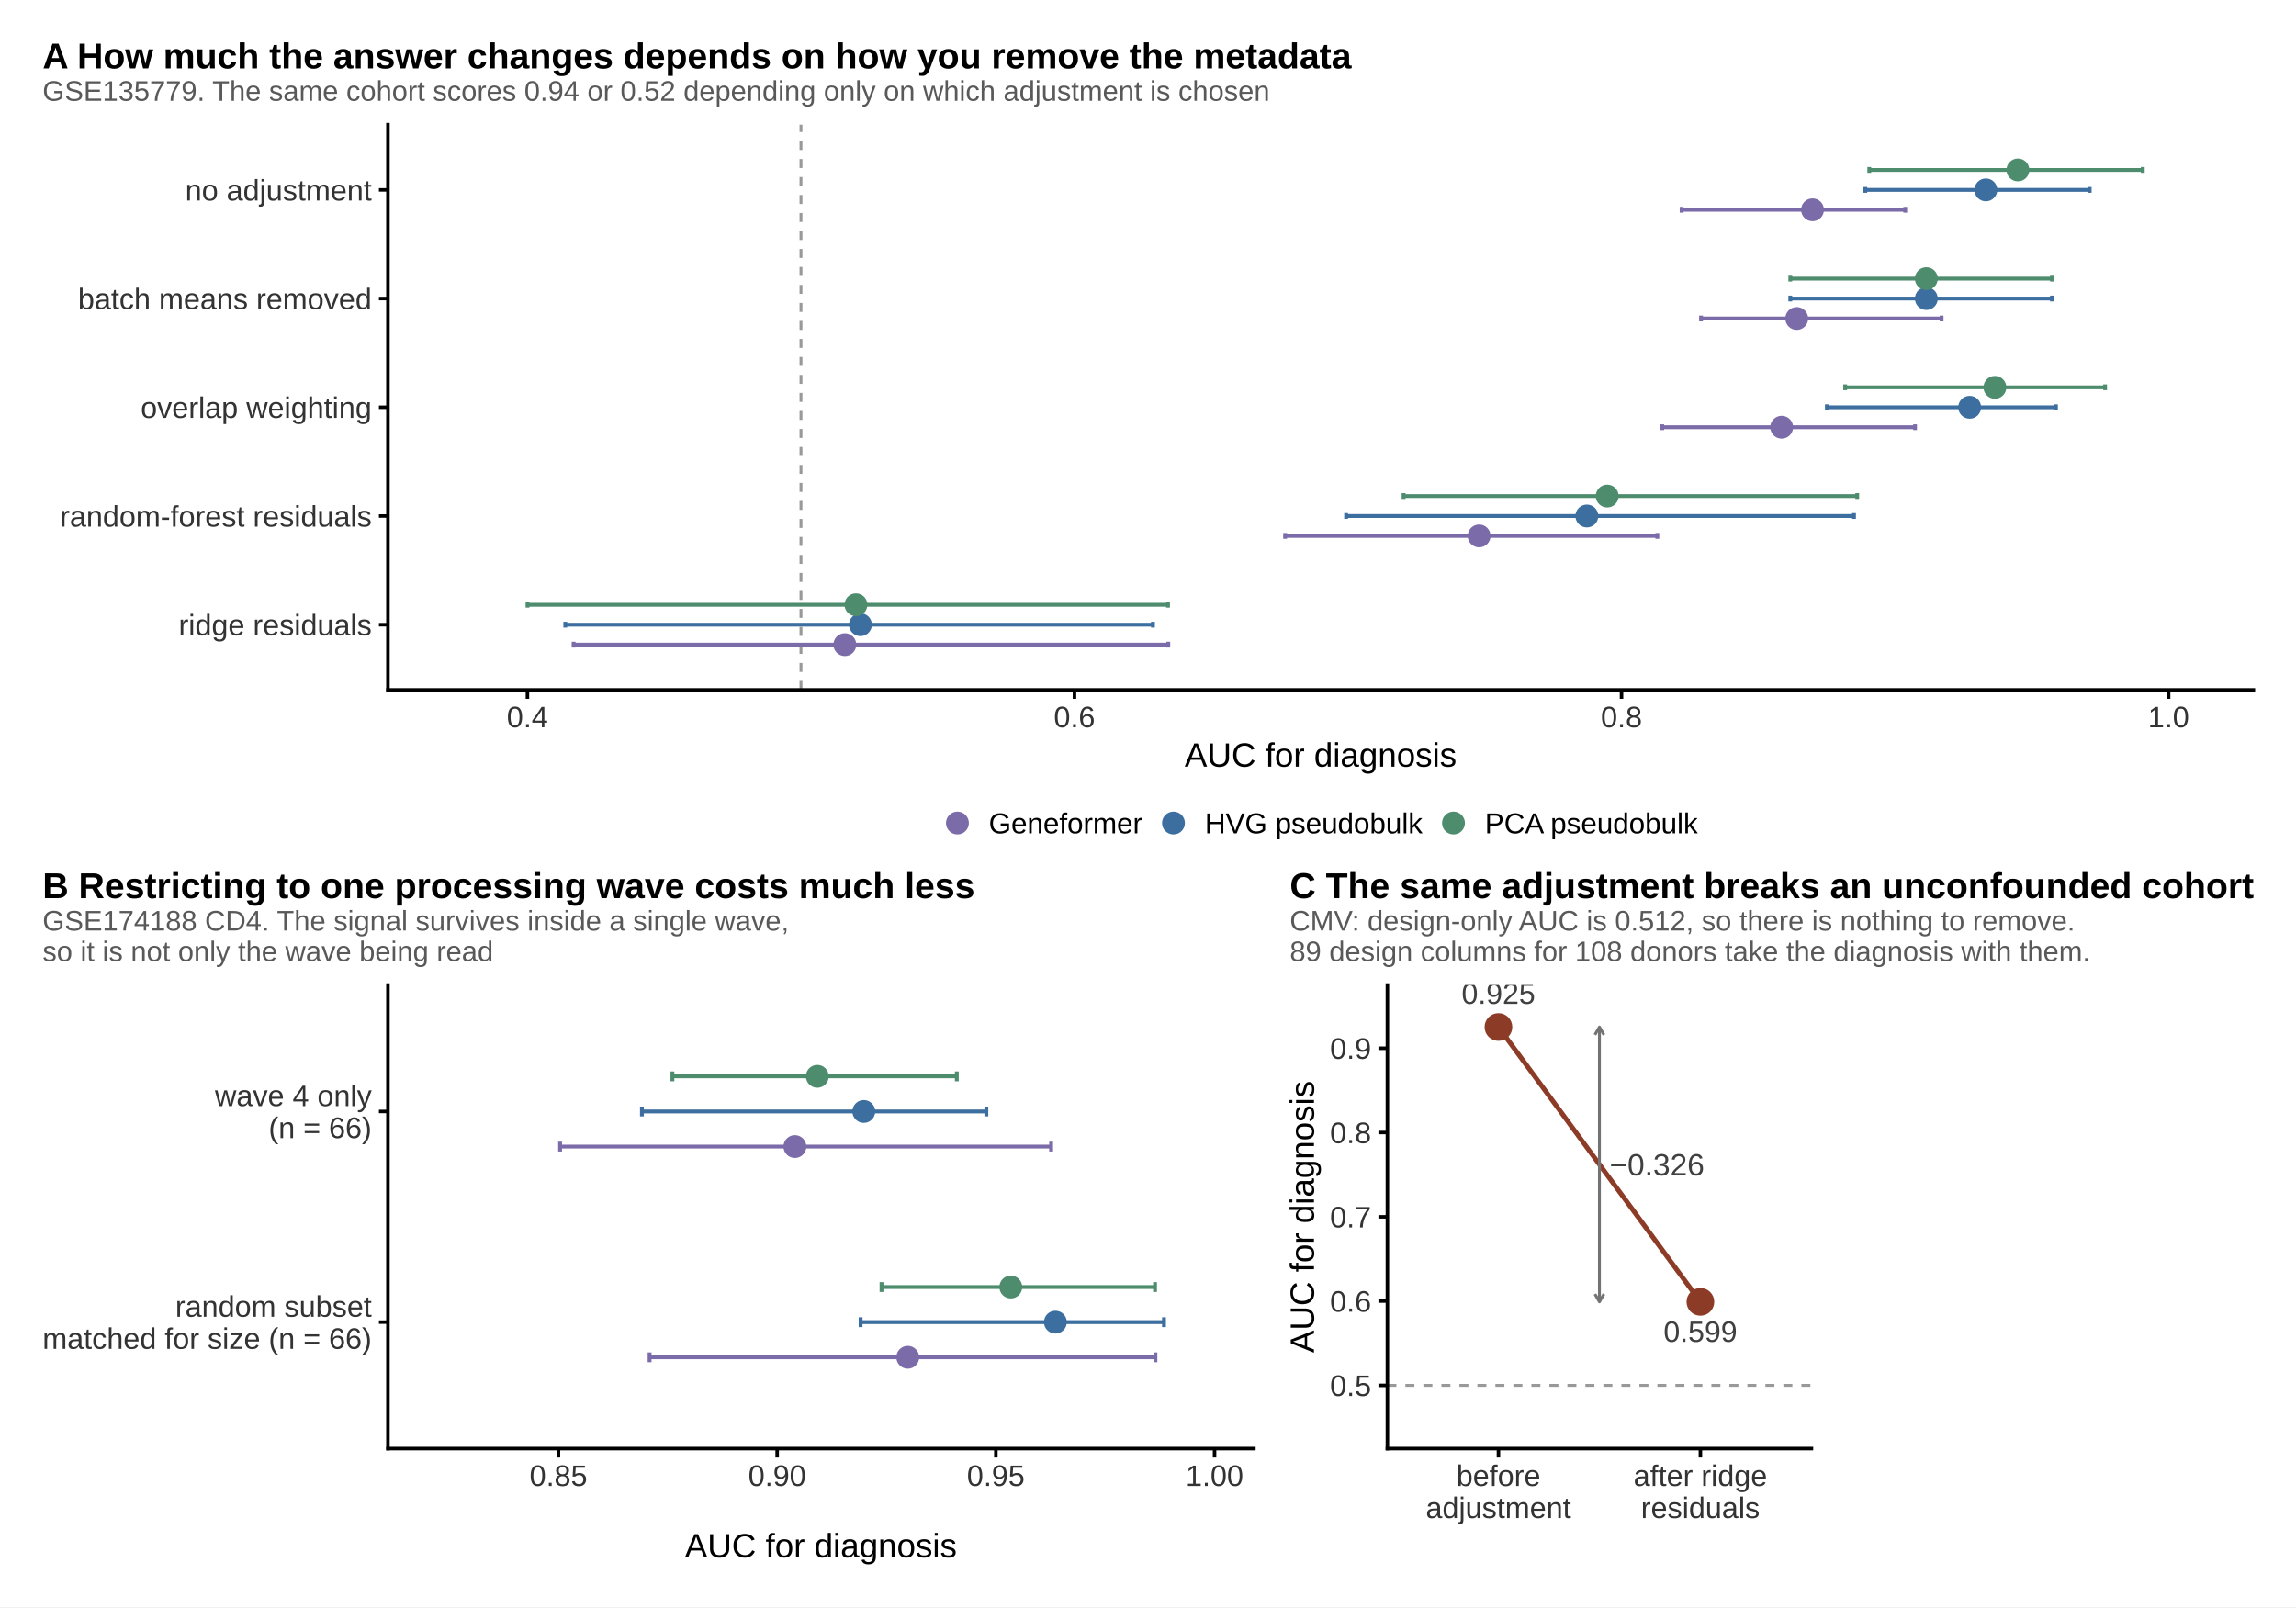
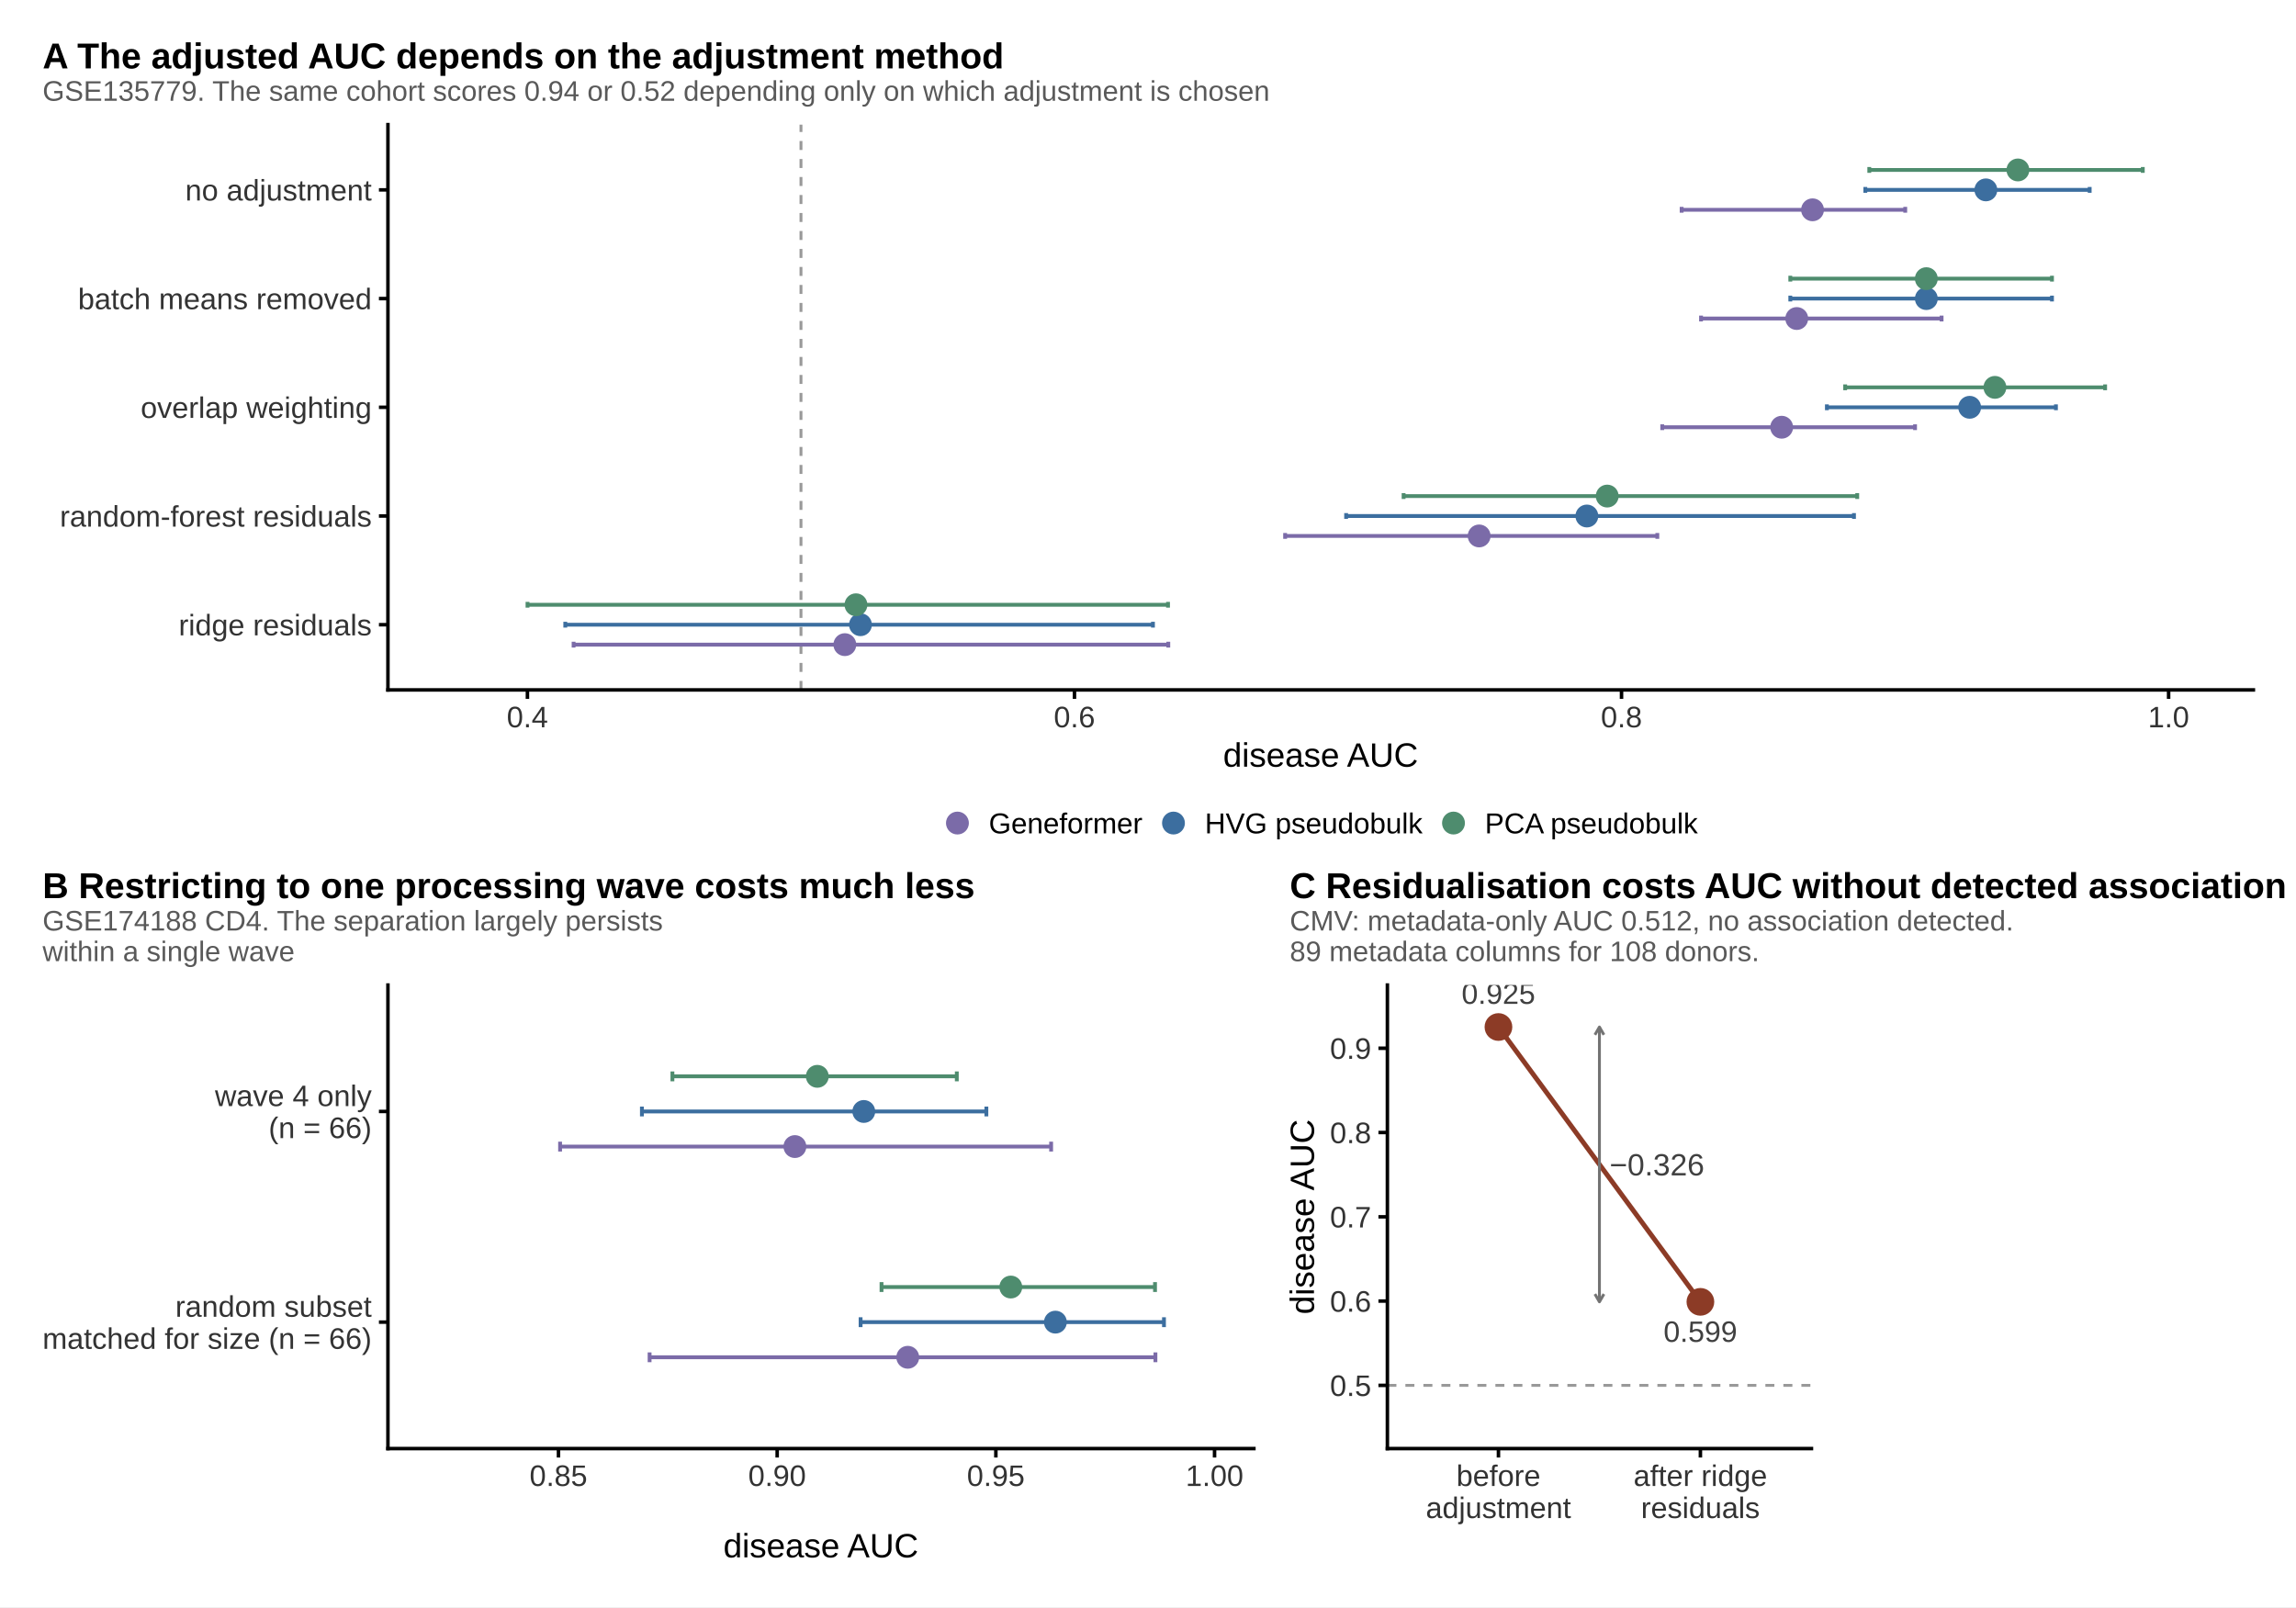
<svg xmlns="http://www.w3.org/2000/svg" width="510.24pt" height="357.17pt" viewBox="0 0 510.24 357.17">
  <g class="svglite">
    <defs>
      <style type="text/css">
    .svglite line, .svglite polyline, .svglite polygon, .svglite path, .svglite rect, .svglite circle {
      fill: none;
      stroke: #000000;
      stroke-linecap: round;
      stroke-linejoin: round;
      stroke-miterlimit: 10.00;
    }
    .svglite text {
      white-space: pre;
    }
    .svglite g.glyphgroup path {
      fill: inherit;
      stroke: none;
    }
  </style>
    </defs>
    <rect width="100%" height="100%" style="stroke: none; fill: #FFFFFF;" />
    <defs>
      <clipPath id="cpMC4wMHw1MTAuMjR8MC4wMHwzNTcuMTc=">
        <rect x="0.00" y="0.00" width="510.24" height="357.17" />
      </clipPath>
    </defs>
    <g clip-path="url(#cpMC4wMHw1MTAuMjR8MC4wMHwzNTcuMTc=)">
      <rect x="0.00" y="0.00" width="510.24" height="357.17" style="stroke-width: 1.07; stroke: #FFFFFF; fill: #FFFFFF;" />
    </g>
    <defs>
      <clipPath id="cpODYuMjF8NTAwLjc3fDI3LjcwfDMyMS45NA==">
        <rect x="86.21" y="27.70" width="414.56" height="294.24" />
      </clipPath>
    </defs>
    <g clip-path="url(#cpODYuMjF8NTAwLjc3fDI3LjcwfDMyMS45NA==)">
</g>
    <g clip-path="url(#cpMC4wMHw1MTAuMjR8MC4wMHwzNTcuMTc=)">
</g>
    <defs>
      <clipPath id="cpNS40OHw1MDQuNzZ8NS40OHwxODkuOTA=">
        <rect x="5.48" y="5.48" width="499.28" height="184.42" />
      </clipPath>
    </defs>
    <g clip-path="url(#cpNS40OHw1MDQuNzZ8NS40OHwxODkuOTA=)">
      <rect x="5.48" y="5.48" width="499.28" height="184.42" style="stroke-width: 0.78; stroke: #FFFFFF; fill: #FFFFFF;" />
    </g>
    <g clip-path="url(#cpMC4wMHw1MTAuMjR8MC4wMHwzNTcuMTc=)">
</g>
    <defs>
      <clipPath id="cpODYuMjF8NTAwLjc3fDI3LjcwfDE1My4zMw==">
        <rect x="86.21" y="27.70" width="414.56" height="125.63" />
      </clipPath>
    </defs>
    <g clip-path="url(#cpODYuMjF8NTAwLjc3fDI3LjcwfDE1My4zMw==)">
      <rect x="86.21" y="27.70" width="414.56" height="125.63" style="stroke-width: 0.78; stroke: none; fill: #FFFFFF;" />
      <line x1="178.00" y1="153.33" x2="178.00" y2="27.70" style="stroke-width: 0.64; stroke: #999999; stroke-dasharray: 2.00,2.00; stroke-linecap: butt;" />
      <polyline points="431.48,71.43 431.48,70.14 " style="stroke-width: 0.85; stroke: #7B6BA8; stroke-linecap: butt;" />
      <polyline points="431.48,70.79 378.02,70.79 " style="stroke-width: 0.85; stroke: #7B6BA8; stroke-linecap: butt;" />
      <polyline points="378.02,71.43 378.02,70.14 " style="stroke-width: 0.85; stroke: #7B6BA8; stroke-linecap: butt;" />
      <polyline points="425.58,95.59 425.58,94.30 " style="stroke-width: 0.85; stroke: #7B6BA8; stroke-linecap: butt;" />
      <polyline points="425.58,94.95 369.40,94.95 " style="stroke-width: 0.85; stroke: #7B6BA8; stroke-linecap: butt;" />
      <polyline points="369.40,95.59 369.40,94.30 " style="stroke-width: 0.85; stroke: #7B6BA8; stroke-linecap: butt;" />
      <polyline points="368.31,119.75 368.31,118.46 " style="stroke-width: 0.85; stroke: #7B6BA8; stroke-linecap: butt;" />
      <polyline points="368.31,119.11 285.59,119.11 " style="stroke-width: 0.85; stroke: #7B6BA8; stroke-linecap: butt;" />
      <polyline points="285.59,119.75 285.59,118.46 " style="stroke-width: 0.85; stroke: #7B6BA8; stroke-linecap: butt;" />
      <polyline points="259.63,143.91 259.63,142.62 " style="stroke-width: 0.85; stroke: #7B6BA8; stroke-linecap: butt;" />
      <polyline points="259.63,143.27 127.47,143.27 " style="stroke-width: 0.85; stroke: #7B6BA8; stroke-linecap: butt;" />
      <polyline points="127.47,143.91 127.47,142.62 " style="stroke-width: 0.85; stroke: #7B6BA8; stroke-linecap: butt;" />
      <polyline points="423.40,47.27 423.40,45.98 " style="stroke-width: 0.85; stroke: #7B6BA8; stroke-linecap: butt;" />
      <polyline points="423.40,46.63 373.71,46.63 " style="stroke-width: 0.85; stroke: #7B6BA8; stroke-linecap: butt;" />
      <polyline points="373.71,47.27 373.71,45.98 " style="stroke-width: 0.85; stroke: #7B6BA8; stroke-linecap: butt;" />
      <polyline points="456.01,67.00 456.01,65.71 " style="stroke-width: 0.85; stroke: #3C6E9F; stroke-linecap: butt;" />
      <polyline points="456.01,66.36 397.86,66.36 " style="stroke-width: 0.85; stroke: #3C6E9F; stroke-linecap: butt;" />
      <polyline points="397.86,67.00 397.86,65.71 " style="stroke-width: 0.85; stroke: #3C6E9F; stroke-linecap: butt;" />
      <polyline points="456.89,91.16 456.89,89.87 " style="stroke-width: 0.85; stroke: #3C6E9F; stroke-linecap: butt;" />
      <polyline points="456.89,90.52 405.99,90.52 " style="stroke-width: 0.85; stroke: #3C6E9F; stroke-linecap: butt;" />
      <polyline points="405.99,91.16 405.99,89.87 " style="stroke-width: 0.85; stroke: #3C6E9F; stroke-linecap: butt;" />
      <polyline points="412.01,115.32 412.01,114.03 " style="stroke-width: 0.85; stroke: #3C6E9F; stroke-linecap: butt;" />
      <polyline points="412.01,114.68 299.15,114.68 " style="stroke-width: 0.85; stroke: #3C6E9F; stroke-linecap: butt;" />
      <polyline points="299.15,115.32 299.15,114.03 " style="stroke-width: 0.85; stroke: #3C6E9F; stroke-linecap: butt;" />
      <polyline points="256.22,139.48 256.22,138.19 " style="stroke-width: 0.85; stroke: #3C6E9F; stroke-linecap: butt;" />
      <polyline points="256.22,138.84 125.62,138.84 " style="stroke-width: 0.85; stroke: #3C6E9F; stroke-linecap: butt;" />
      <polyline points="125.62,139.48 125.62,138.19 " style="stroke-width: 0.85; stroke: #3C6E9F; stroke-linecap: butt;" />
      <polyline points="464.39,42.84 464.39,41.55 " style="stroke-width: 0.85; stroke: #3C6E9F; stroke-linecap: butt;" />
      <polyline points="464.39,42.20 414.53,42.20 " style="stroke-width: 0.85; stroke: #3C6E9F; stroke-linecap: butt;" />
      <polyline points="414.53,42.84 414.53,41.55 " style="stroke-width: 0.85; stroke: #3C6E9F; stroke-linecap: butt;" />
      <polyline points="456.01,62.57 456.01,61.28 " style="stroke-width: 0.85; stroke: #4E8C6E; stroke-linecap: butt;" />
      <polyline points="456.01,61.93 397.86,61.93 " style="stroke-width: 0.85; stroke: #4E8C6E; stroke-linecap: butt;" />
      <polyline points="397.86,62.57 397.86,61.28 " style="stroke-width: 0.85; stroke: #4E8C6E; stroke-linecap: butt;" />
      <polyline points="467.82,86.73 467.82,85.44 " style="stroke-width: 0.85; stroke: #4E8C6E; stroke-linecap: butt;" />
      <polyline points="467.82,86.09 410.05,86.09 " style="stroke-width: 0.85; stroke: #4E8C6E; stroke-linecap: butt;" />
      <polyline points="410.05,86.73 410.05,85.44 " style="stroke-width: 0.85; stroke: #4E8C6E; stroke-linecap: butt;" />
      <polyline points="412.73,110.89 412.73,109.60 " style="stroke-width: 0.85; stroke: #4E8C6E; stroke-linecap: butt;" />
      <polyline points="412.73,110.25 311.92,110.25 " style="stroke-width: 0.85; stroke: #4E8C6E; stroke-linecap: butt;" />
      <polyline points="311.92,110.89 311.92,109.60 " style="stroke-width: 0.85; stroke: #4E8C6E; stroke-linecap: butt;" />
      <polyline points="259.57,135.05 259.57,133.76 " style="stroke-width: 0.85; stroke: #4E8C6E; stroke-linecap: butt;" />
      <polyline points="259.57,134.41 117.23,134.41 " style="stroke-width: 0.85; stroke: #4E8C6E; stroke-linecap: butt;" />
      <polyline points="117.23,135.05 117.23,133.76 " style="stroke-width: 0.85; stroke: #4E8C6E; stroke-linecap: butt;" />
      <polyline points="476.19,38.41 476.19,37.12 " style="stroke-width: 0.85; stroke: #4E8C6E; stroke-linecap: butt;" />
      <polyline points="476.19,37.77 415.41,37.77 " style="stroke-width: 0.85; stroke: #4E8C6E; stroke-linecap: butt;" />
      <polyline points="415.41,38.41 415.41,37.12 " style="stroke-width: 0.85; stroke: #4E8C6E; stroke-linecap: butt;" />
      <circle cx="399.29" cy="70.79" r="2.28" style="stroke-width: 0.52; stroke: #7B6BA8; fill: #7B6BA8;" />
      <circle cx="395.94" cy="94.95" r="2.28" style="stroke-width: 0.52; stroke: #7B6BA8; fill: #7B6BA8;" />
      <circle cx="328.71" cy="119.11" r="2.28" style="stroke-width: 0.52; stroke: #7B6BA8; fill: #7B6BA8;" />
      <circle cx="187.75" cy="143.27" r="2.28" style="stroke-width: 0.52; stroke: #7B6BA8; fill: #7B6BA8;" />
      <circle cx="402.80" cy="46.63" r="2.28" style="stroke-width: 0.52; stroke: #7B6BA8; fill: #7B6BA8;" />
      <circle cx="428.09" cy="66.36" r="2.28" style="stroke-width: 0.52; stroke: #3C6E9F; fill: #3C6E9F;" />
      <circle cx="437.72" cy="90.52" r="2.28" style="stroke-width: 0.52; stroke: #3C6E9F; fill: #3C6E9F;" />
      <circle cx="352.65" cy="114.68" r="2.28" style="stroke-width: 0.52; stroke: #3C6E9F; fill: #3C6E9F;" />
      <circle cx="191.22" cy="138.84" r="2.28" style="stroke-width: 0.52; stroke: #3C6E9F; fill: #3C6E9F;" />
      <circle cx="441.32" cy="42.20" r="2.28" style="stroke-width: 0.52; stroke: #3C6E9F; fill: #3C6E9F;" />
      <circle cx="428.09" cy="61.93" r="2.28" style="stroke-width: 0.52; stroke: #4E8C6E; fill: #4E8C6E;" />
      <circle cx="443.33" cy="86.09" r="2.28" style="stroke-width: 0.52; stroke: #4E8C6E; fill: #4E8C6E;" />
      <circle cx="357.17" cy="110.25" r="2.28" style="stroke-width: 0.52; stroke: #4E8C6E; fill: #4E8C6E;" />
      <circle cx="190.22" cy="134.41" r="2.28" style="stroke-width: 0.52; stroke: #4E8C6E; fill: #4E8C6E;" />
      <circle cx="448.44" cy="37.77" r="2.28" style="stroke-width: 0.52; stroke: #4E8C6E; fill: #4E8C6E;" />
    </g>
    <g clip-path="url(#cpMC4wMHw1MTAuMjR8MC4wMHwzNTcuMTc=)">
      <polyline points="86.21,153.33 86.21,27.70 " style="stroke-width: 0.78; stroke-linecap: square;" />
      <text x="82.62" y="141.20" text-anchor="end" style="font-size: 6.60px;fill: #333333; font-family: &quot;Arial&quot;;" textLength="42.94px" lengthAdjust="spacingAndGlyphs">ridge residuals</text>
      <text x="82.62" y="117.04" text-anchor="end" style="font-size: 6.60px;fill: #333333; font-family: &quot;Arial&quot;;" textLength="69.34px" lengthAdjust="spacingAndGlyphs">random-forest residuals</text>
      <text x="82.62" y="92.88" text-anchor="end" style="font-size: 6.60px;fill: #333333; font-family: &quot;Arial&quot;;" textLength="51.38px" lengthAdjust="spacingAndGlyphs">overlap weighting</text>
      <text x="82.62" y="68.72" text-anchor="end" style="font-size: 6.60px;fill: #333333; font-family: &quot;Arial&quot;;" textLength="65.30px" lengthAdjust="spacingAndGlyphs">batch means removed</text>
      <text x="82.62" y="44.56" text-anchor="end" style="font-size: 6.60px;fill: #333333; font-family: &quot;Arial&quot;;" textLength="41.45px" lengthAdjust="spacingAndGlyphs">no adjustment</text>
      <polyline points="84.21,138.84 86.21,138.84 " style="stroke-width: 0.78; stroke-linecap: butt;" />
      <polyline points="84.21,114.68 86.21,114.68 " style="stroke-width: 0.78; stroke-linecap: butt;" />
      <polyline points="84.21,90.52 86.21,90.52 " style="stroke-width: 0.78; stroke-linecap: butt;" />
      <polyline points="84.21,66.36 86.21,66.36 " style="stroke-width: 0.78; stroke-linecap: butt;" />
      <polyline points="84.21,42.20 86.21,42.20 " style="stroke-width: 0.78; stroke-linecap: butt;" />
      <polyline points="86.21,153.33 500.77,153.33 " style="stroke-width: 0.78; stroke-linecap: square;" />
      <polyline points="117.21,155.32 117.21,153.33 " style="stroke-width: 0.78; stroke-linecap: butt;" />
      <polyline points="238.78,155.32 238.78,153.33 " style="stroke-width: 0.78; stroke-linecap: butt;" />
      <polyline points="360.35,155.32 360.35,153.33 " style="stroke-width: 0.78; stroke-linecap: butt;" />
      <polyline points="481.93,155.32 481.93,153.33 " style="stroke-width: 0.78; stroke-linecap: butt;" />
      <text x="117.21" y="161.64" text-anchor="middle" style="font-size: 6.60px;fill: #333333; font-family: &quot;Arial&quot;;" textLength="9.17px" lengthAdjust="spacingAndGlyphs">0.4</text>
      <text x="238.78" y="161.64" text-anchor="middle" style="font-size: 6.60px;fill: #333333; font-family: &quot;Arial&quot;;" textLength="9.17px" lengthAdjust="spacingAndGlyphs">0.6</text>
      <text x="360.35" y="161.64" text-anchor="middle" style="font-size: 6.60px;fill: #333333; font-family: &quot;Arial&quot;;" textLength="9.17px" lengthAdjust="spacingAndGlyphs">0.8</text>
      <text x="481.93" y="161.64" text-anchor="middle" style="font-size: 6.60px;fill: #333333; font-family: &quot;Arial&quot;;" textLength="9.17px" lengthAdjust="spacingAndGlyphs">1.0</text>
-       <text x="293.49" y="170.39" text-anchor="middle" style="font-size: 7.50px; font-family: &quot;Arial&quot;;" textLength="60.45px" lengthAdjust="spacingAndGlyphs">AUC for diagnosis</text>
+       <text x="293.49" y="170.39" text-anchor="middle" style="font-size: 7.50px; font-family: &quot;Arial&quot;;" textLength="43.38px" lengthAdjust="spacingAndGlyphs">disease AUC</text>
      <rect x="209.78" y="179.93" width="167.42" height="5.98" style="stroke-width: 0.78; stroke: none; fill: #FFFFFF;" />
      <rect x="209.78" y="179.93" width="5.98" height="5.98" style="stroke-width: 0.78; stroke: none; fill: #FFFFFF;" />
      <line x1="210.38" y1="182.92" x2="215.16" y2="182.92" style="stroke-width: 0.85; stroke: #7B6BA8; stroke-linecap: butt;" />
      <circle cx="212.77" cy="182.92" r="2.28" style="stroke-width: 0.52; stroke: #7B6BA8; fill: #7B6BA8;" />
      <rect x="257.79" y="179.93" width="5.98" height="5.98" style="stroke-width: 0.78; stroke: none; fill: #FFFFFF;" />
      <line x1="258.39" y1="182.92" x2="263.17" y2="182.92" style="stroke-width: 0.85; stroke: #3C6E9F; stroke-linecap: butt;" />
      <circle cx="260.78" cy="182.92" r="2.28" style="stroke-width: 0.52; stroke: #3C6E9F; fill: #3C6E9F;" />
      <rect x="320.02" y="179.93" width="5.98" height="5.98" style="stroke-width: 0.78; stroke: none; fill: #FFFFFF;" />
      <line x1="320.62" y1="182.92" x2="325.40" y2="182.92" style="stroke-width: 0.85; stroke: #4E8C6E; stroke-linecap: butt;" />
      <circle cx="323.01" cy="182.92" r="2.28" style="stroke-width: 0.52; stroke: #4E8C6E; fill: #4E8C6E;" />
      <text x="219.74" y="185.21" style="font-size: 6.40px; font-family: &quot;Arial&quot;;" textLength="34.06px" lengthAdjust="spacingAndGlyphs">Geneformer</text>
      <text x="267.75" y="185.21" style="font-size: 6.40px; font-family: &quot;Arial&quot;;" textLength="48.28px" lengthAdjust="spacingAndGlyphs">HVG pseudobulk</text>
      <text x="329.98" y="185.21" style="font-size: 6.40px; font-family: &quot;Arial&quot;;" textLength="47.22px" lengthAdjust="spacingAndGlyphs">PCA pseudobulk</text>
      <text x="9.46" y="22.39" style="font-size: 6.30px;fill: #595959; font-family: &quot;Arial&quot;;" textLength="272.61px" lengthAdjust="spacingAndGlyphs">GSE135779. The same cohort scores 0.94 or 0.52 depending only on which adjustment is chosen</text>
-       <text x="9.46" y="15.20" style="font-size: 8.00px; font-weight: bold; font-family: &quot;Arial&quot;;" textLength="295.44px" lengthAdjust="spacingAndGlyphs">A   How much the answer changes depends on how you remove the metadata</text>
+       <text x="9.46" y="15.20" style="font-size: 8.00px; font-weight: bold; font-family: &quot;Arial&quot;;" textLength="218.20px" lengthAdjust="spacingAndGlyphs">A   The adjusted AUC depends on the adjustment method</text>
    </g>
    <defs>
      <clipPath id="cpODYuMjF8NTAwLjc3fDIxOC45MnwzMjEuOTQ=">
        <rect x="86.21" y="218.92" width="414.56" height="103.02" />
      </clipPath>
    </defs>
    <g clip-path="url(#cpODYuMjF8NTAwLjc3fDIxOC45MnwzMjEuOTQ=)">
</g>
    <g clip-path="url(#cpMC4wMHw1MTAuMjR8MC4wMHwzNTcuMTc=)">
</g>
    <g clip-path="url(#cpODYuMjF8NTAwLjc3fDIxOC45MnwzMjEuOTQ=)">
</g>
    <g clip-path="url(#cpMC4wMHw1MTAuMjR8MC4wMHwzNTcuMTc=)">
</g>
    <defs>
      <clipPath id="cpNS40OHwyODIuNjR8MTg5LjkwfDM1MS42OQ==">
        <rect x="5.48" y="189.90" width="277.16" height="161.79" />
      </clipPath>
    </defs>
    <g clip-path="url(#cpNS40OHwyODIuNjR8MTg5LjkwfDM1MS42OQ==)">
      <rect x="5.48" y="189.90" width="277.16" height="161.79" style="stroke-width: 0.78; stroke: #FFFFFF; fill: #FFFFFF;" />
    </g>
    <g clip-path="url(#cpMC4wMHw1MTAuMjR8MC4wMHwzNTcuMTc=)">
</g>
    <defs>
      <clipPath id="cpODYuMjF8Mjc4LjY1fDIxOC45MnwzMjEuOTQ=">
        <rect x="86.21" y="218.92" width="192.45" height="103.02" />
      </clipPath>
    </defs>
    <g clip-path="url(#cpODYuMjF8Mjc4LjY1fDIxOC45MnwzMjEuOTQ=)">
      <rect x="86.21" y="218.92" width="192.45" height="103.02" style="stroke-width: 0.78; stroke: none; fill: #FFFFFF;" />
      <polyline points="233.59,255.92 233.59,253.73 " style="stroke-width: 0.85; stroke: #7B6BA8; stroke-linecap: butt;" />
      <polyline points="233.59,254.82 124.47,254.82 " style="stroke-width: 0.85; stroke: #7B6BA8; stroke-linecap: butt;" />
      <polyline points="124.47,255.92 124.47,253.73 " style="stroke-width: 0.85; stroke: #7B6BA8; stroke-linecap: butt;" />
      <polyline points="219.20,248.11 219.20,245.93 " style="stroke-width: 0.85; stroke: #3C6E9F; stroke-linecap: butt;" />
      <polyline points="219.20,247.02 142.65,247.02 " style="stroke-width: 0.85; stroke: #3C6E9F; stroke-linecap: butt;" />
      <polyline points="142.65,248.11 142.65,245.93 " style="stroke-width: 0.85; stroke: #3C6E9F; stroke-linecap: butt;" />
      <polyline points="212.63,240.31 212.63,238.12 " style="stroke-width: 0.85; stroke: #4E8C6E; stroke-linecap: butt;" />
      <polyline points="212.63,239.21 149.43,239.21 " style="stroke-width: 0.85; stroke: #4E8C6E; stroke-linecap: butt;" />
      <polyline points="149.43,240.31 149.43,238.12 " style="stroke-width: 0.85; stroke: #4E8C6E; stroke-linecap: butt;" />
      <polyline points="256.77,302.74 256.77,300.56 " style="stroke-width: 0.85; stroke: #7B6BA8; stroke-linecap: butt;" />
      <polyline points="256.77,301.65 144.36,301.65 " style="stroke-width: 0.85; stroke: #7B6BA8; stroke-linecap: butt;" />
      <polyline points="144.36,302.74 144.36,300.56 " style="stroke-width: 0.85; stroke: #7B6BA8; stroke-linecap: butt;" />
      <polyline points="258.67,294.94 258.67,292.75 " style="stroke-width: 0.85; stroke: #3C6E9F; stroke-linecap: butt;" />
      <polyline points="258.67,293.84 191.25,293.84 " style="stroke-width: 0.85; stroke: #3C6E9F; stroke-linecap: butt;" />
      <polyline points="191.25,294.94 191.25,292.75 " style="stroke-width: 0.85; stroke: #3C6E9F; stroke-linecap: butt;" />
      <polyline points="256.68,287.13 256.68,284.95 " style="stroke-width: 0.85; stroke: #4E8C6E; stroke-linecap: butt;" />
      <polyline points="256.68,286.04 195.90,286.04 " style="stroke-width: 0.85; stroke: #4E8C6E; stroke-linecap: butt;" />
      <polyline points="195.90,287.13 195.90,284.95 " style="stroke-width: 0.85; stroke: #4E8C6E; stroke-linecap: butt;" />
      <circle cx="176.65" cy="254.82" r="2.28" style="stroke-width: 0.52; stroke: #7B6BA8; fill: #7B6BA8;" />
      <circle cx="191.96" cy="247.02" r="2.28" style="stroke-width: 0.52; stroke: #3C6E9F; fill: #3C6E9F;" />
      <circle cx="181.63" cy="239.21" r="2.28" style="stroke-width: 0.52; stroke: #4E8C6E; fill: #4E8C6E;" />
      <circle cx="201.73" cy="301.65" r="2.28" style="stroke-width: 0.52; stroke: #7B6BA8; fill: #7B6BA8;" />
      <circle cx="234.54" cy="293.84" r="2.28" style="stroke-width: 0.52; stroke: #3C6E9F; fill: #3C6E9F;" />
      <circle cx="224.63" cy="286.04" r="2.28" style="stroke-width: 0.52; stroke: #4E8C6E; fill: #4E8C6E;" />
    </g>
    <g clip-path="url(#cpMC4wMHw1MTAuMjR8MC4wMHwzNTcuMTc=)">
      <polyline points="86.21,321.94 86.21,218.92 " style="stroke-width: 0.78; stroke-linecap: square;" />
      <text x="82.62" y="292.64" text-anchor="end" style="font-size: 6.60px;fill: #333333; font-family: &quot;Arial&quot;;" textLength="43.66px" lengthAdjust="spacingAndGlyphs">random subset</text>
      <text x="82.62" y="299.77" text-anchor="end" style="font-size: 6.60px;fill: #333333; font-family: &quot;Arial&quot;;" textLength="73.16px" lengthAdjust="spacingAndGlyphs">matched for size (n = 66)</text>
      <text x="82.62" y="245.82" text-anchor="end" style="font-size: 6.60px;fill: #333333; font-family: &quot;Arial&quot;;" textLength="34.84px" lengthAdjust="spacingAndGlyphs">wave 4 only</text>
      <text x="82.62" y="252.94" text-anchor="end" style="font-size: 6.60px;fill: #333333; font-family: &quot;Arial&quot;;" textLength="22.92px" lengthAdjust="spacingAndGlyphs">(n = 66)</text>
      <polyline points="84.21,293.84 86.21,293.84 " style="stroke-width: 0.78; stroke-linecap: butt;" />
      <polyline points="84.21,247.02 86.21,247.02 " style="stroke-width: 0.78; stroke-linecap: butt;" />
      <polyline points="86.21,321.94 278.65,321.94 " style="stroke-width: 0.78; stroke-linecap: square;" />
      <polyline points="124.11,323.93 124.11,321.94 " style="stroke-width: 0.78; stroke-linecap: butt;" />
      <polyline points="172.71,323.93 172.71,321.94 " style="stroke-width: 0.78; stroke-linecap: butt;" />
      <polyline points="221.31,323.93 221.31,321.94 " style="stroke-width: 0.78; stroke-linecap: butt;" />
      <polyline points="269.91,323.93 269.91,321.94 " style="stroke-width: 0.78; stroke-linecap: butt;" />
      <text x="124.11" y="330.25" text-anchor="middle" style="font-size: 6.60px;fill: #333333; font-family: &quot;Arial&quot;;" textLength="12.84px" lengthAdjust="spacingAndGlyphs">0.85</text>
      <text x="172.71" y="330.25" text-anchor="middle" style="font-size: 6.60px;fill: #333333; font-family: &quot;Arial&quot;;" textLength="12.84px" lengthAdjust="spacingAndGlyphs">0.90</text>
      <text x="221.31" y="330.25" text-anchor="middle" style="font-size: 6.60px;fill: #333333; font-family: &quot;Arial&quot;;" textLength="12.84px" lengthAdjust="spacingAndGlyphs">0.95</text>
      <text x="269.91" y="330.25" text-anchor="middle" style="font-size: 6.60px;fill: #333333; font-family: &quot;Arial&quot;;" textLength="12.84px" lengthAdjust="spacingAndGlyphs">1.00</text>
-       <text x="182.43" y="346.12" text-anchor="middle" style="font-size: 7.50px; font-family: &quot;Arial&quot;;" textLength="60.45px" lengthAdjust="spacingAndGlyphs">AUC for diagnosis</text>
-       <text x="9.46" y="206.81" style="font-size: 6.30px;fill: #595959; font-family: &quot;Arial&quot;;" textLength="165.86px" lengthAdjust="spacingAndGlyphs">GSE174188 CD4. The signal survives inside a single wave,</text>
-       <text x="9.46" y="213.61" style="font-size: 6.30px;fill: #595959; font-family: &quot;Arial&quot;;" textLength="100.14px" lengthAdjust="spacingAndGlyphs">so it is not only the wave being read</text>
+       <text x="182.43" y="346.12" text-anchor="middle" style="font-size: 7.50px; font-family: &quot;Arial&quot;;" textLength="43.38px" lengthAdjust="spacingAndGlyphs">disease AUC</text>
+       <text x="9.46" y="206.81" style="font-size: 6.30px;fill: #595959; font-family: &quot;Arial&quot;;" textLength="137.81px" lengthAdjust="spacingAndGlyphs">GSE174188 CD4. The separation largely persists</text>
+       <text x="9.46" y="213.61" style="font-size: 6.30px;fill: #595959; font-family: &quot;Arial&quot;;" textLength="56.03px" lengthAdjust="spacingAndGlyphs">within a single wave</text>
      <text x="9.46" y="199.61" style="font-size: 8.00px; font-weight: bold; font-family: &quot;Arial&quot;;" textLength="211.70px" lengthAdjust="spacingAndGlyphs">B   Restricting to one processing wave costs much less</text>
    </g>
    <defs>
      <clipPath id="cpMzA4LjMyfDUwMC43N3wyMTguOTJ8MzIxLjk0">
        <rect x="308.32" y="218.92" width="192.45" height="103.02" />
      </clipPath>
    </defs>
    <g clip-path="url(#cpMzA4LjMyfDUwMC43N3wyMTguOTJ8MzIxLjk0)">
</g>
    <g clip-path="url(#cpMC4wMHw1MTAuMjR8MC4wMHwzNTcuMTc=)">
</g>
    <g clip-path="url(#cpMzA4LjMyfDUwMC43N3wyMTguOTJ8MzIxLjk0)">
</g>
    <g clip-path="url(#cpMC4wMHw1MTAuMjR8MC4wMHwzNTcuMTc=)">
</g>
    <defs>
      <clipPath id="cpMjgyLjY0fDQwNi41NHwxODkuOTB8MzUxLjY5">
        <rect x="282.64" y="189.90" width="123.90" height="161.79" />
      </clipPath>
    </defs>
    <g clip-path="url(#cpMjgyLjY0fDQwNi41NHwxODkuOTB8MzUxLjY5)">
      <rect x="282.64" y="189.90" width="123.90" height="161.79" style="stroke-width: 0.78; stroke: #FFFFFF; fill: #FFFFFF;" />
    </g>
    <g clip-path="url(#cpMC4wMHw1MTAuMjR8MC4wMHwzNTcuMTc=)">
</g>
    <defs>
      <clipPath id="cpMzA4LjMyfDQwMi41NnwyMTguOTJ8MzIxLjk0">
        <rect x="308.32" y="218.92" width="94.23" height="103.02" />
      </clipPath>
    </defs>
    <g clip-path="url(#cpMzA4LjMyfDQwMi41NnwyMTguOTJ8MzIxLjk0)">
      <rect x="308.32" y="218.92" width="94.23" height="103.02" style="stroke-width: 0.78; stroke: none; fill: #FFFFFF;" />
      <line x1="308.32" y1="307.89" x2="402.56" y2="307.89" style="stroke-width: 0.64; stroke: #999999; stroke-dasharray: 2.00,2.00; stroke-linecap: butt;" />
      <polyline points="333.00,228.25 377.88,289.33 " style="stroke-width: 1.07; stroke: #8C3B26; stroke-linecap: butt;" />
      <circle cx="333.00" cy="228.25" r="2.82" style="stroke-width: 0.52; stroke: #8C3B26; fill: #8C3B26;" />
      <circle cx="377.88" cy="289.33" r="2.82" style="stroke-width: 0.52; stroke: #8C3B26; fill: #8C3B26;" />
      <text x="333.00" y="223.10" text-anchor="middle" style="font-size: 6.54px;fill: #404040; font-family: &quot;Arial&quot;;" textLength="16.31px" lengthAdjust="spacingAndGlyphs">0.925</text>
      <text x="377.88" y="298.22" text-anchor="middle" style="font-size: 6.54px;fill: #404040; font-family: &quot;Arial&quot;;" textLength="16.31px" lengthAdjust="spacingAndGlyphs">0.599</text>
      <line x1="355.44" y1="228.25" x2="355.44" y2="289.33" style="stroke-width: 0.64; stroke: #737373; stroke-linecap: butt;" />
      <polyline points="356.44,229.98 355.44,228.25 354.44,229.98 " style="stroke-width: 0.64; stroke: #737373; stroke-linecap: butt;" />
      <polyline points="354.44,287.60 355.44,289.33 356.44,287.60 " style="stroke-width: 0.64; stroke: #737373; stroke-linecap: butt;" />
      <text x="357.68" y="261.23" style="font-size: 6.83px;fill: #404040; font-family: &quot;Arial&quot;;" textLength="21.06px" lengthAdjust="spacingAndGlyphs">−0.326</text>
    </g>
    <g clip-path="url(#cpMC4wMHw1MTAuMjR8MC4wMHwzNTcuMTc=)">
      <polyline points="308.32,321.94 308.32,218.92 " style="stroke-width: 0.78; stroke-linecap: square;" />
      <text x="304.74" y="310.25" text-anchor="end" style="font-size: 6.60px;fill: #333333; font-family: &quot;Arial&quot;;" textLength="9.17px" lengthAdjust="spacingAndGlyphs">0.5</text>
      <text x="304.74" y="291.52" text-anchor="end" style="font-size: 6.60px;fill: #333333; font-family: &quot;Arial&quot;;" textLength="9.17px" lengthAdjust="spacingAndGlyphs">0.6</text>
      <text x="304.74" y="272.79" text-anchor="end" style="font-size: 6.60px;fill: #333333; font-family: &quot;Arial&quot;;" textLength="9.17px" lengthAdjust="spacingAndGlyphs">0.7</text>
      <text x="304.74" y="254.06" text-anchor="end" style="font-size: 6.60px;fill: #333333; font-family: &quot;Arial&quot;;" textLength="9.17px" lengthAdjust="spacingAndGlyphs">0.8</text>
      <text x="304.74" y="235.33" text-anchor="end" style="font-size: 6.60px;fill: #333333; font-family: &quot;Arial&quot;;" textLength="9.17px" lengthAdjust="spacingAndGlyphs">0.9</text>
      <polyline points="306.33,307.89 308.32,307.89 " style="stroke-width: 0.78; stroke-linecap: butt;" />
      <polyline points="306.33,289.16 308.32,289.16 " style="stroke-width: 0.78; stroke-linecap: butt;" />
      <polyline points="306.33,270.43 308.32,270.43 " style="stroke-width: 0.78; stroke-linecap: butt;" />
      <polyline points="306.33,251.70 308.32,251.70 " style="stroke-width: 0.78; stroke-linecap: butt;" />
      <polyline points="306.33,232.97 308.32,232.97 " style="stroke-width: 0.78; stroke-linecap: butt;" />
      <polyline points="308.32,321.94 402.56,321.94 " style="stroke-width: 0.78; stroke-linecap: square;" />
      <polyline points="333.00,323.93 333.00,321.94 " style="stroke-width: 0.78; stroke-linecap: butt;" />
      <polyline points="377.88,323.93 377.88,321.94 " style="stroke-width: 0.78; stroke-linecap: butt;" />
      <text x="333.00" y="330.25" text-anchor="middle" style="font-size: 6.60px;fill: #333333; font-family: &quot;Arial&quot;;" textLength="18.72px" lengthAdjust="spacingAndGlyphs">before</text>
      <text x="333.00" y="337.38" text-anchor="middle" style="font-size: 6.60px;fill: #333333; font-family: &quot;Arial&quot;;" textLength="32.28px" lengthAdjust="spacingAndGlyphs">adjustment</text>
      <text x="377.88" y="330.25" text-anchor="middle" style="font-size: 6.60px;fill: #333333; font-family: &quot;Arial&quot;;" textLength="29.72px" lengthAdjust="spacingAndGlyphs">after ridge</text>
      <text x="377.88" y="337.38" text-anchor="middle" style="font-size: 6.60px;fill: #333333; font-family: &quot;Arial&quot;;" textLength="26.42px" lengthAdjust="spacingAndGlyphs">residuals</text>
-       <text transform="translate(292.00,270.43) rotate(-90)" text-anchor="middle" style="font-size: 7.50px; font-family: &quot;Arial&quot;;" textLength="60.45px" lengthAdjust="spacingAndGlyphs">AUC for diagnosis</text>
-       <text x="286.63" y="206.81" style="font-size: 6.30px;fill: #595959; font-family: &quot;Arial&quot;;" textLength="174.47px" lengthAdjust="spacingAndGlyphs">CMV: design-only AUC is 0.512, so there is nothing to remove.</text>
-       <text x="286.63" y="213.61" style="font-size: 6.30px;fill: #595959; font-family: &quot;Arial&quot;;" textLength="177.86px" lengthAdjust="spacingAndGlyphs">89 design columns for 108 donors take the diagnosis with them.</text>
-       <text x="286.63" y="199.61" style="font-size: 8.00px; font-weight: bold; font-family: &quot;Arial&quot;;" textLength="218.81px" lengthAdjust="spacingAndGlyphs">C   The same adjustment breaks an unconfounded cohort</text>
+       <text transform="translate(292.00,270.43) rotate(-90)" text-anchor="middle" style="font-size: 7.50px; font-family: &quot;Arial&quot;;" textLength="43.38px" lengthAdjust="spacingAndGlyphs">disease AUC</text>
+       <text x="286.63" y="206.81" style="font-size: 6.30px;fill: #595959; font-family: &quot;Arial&quot;;" textLength="160.81px" lengthAdjust="spacingAndGlyphs">CMV: metadata-only AUC 0.512, no association detected.</text>
+       <text x="286.63" y="213.61" style="font-size: 6.30px;fill: #595959; font-family: &quot;Arial&quot;;" textLength="104.31px" lengthAdjust="spacingAndGlyphs">89 metadata columns for 108 donors.</text>
+       <text x="286.63" y="199.61" style="font-size: 8.00px; font-weight: bold; font-family: &quot;Arial&quot;;" textLength="226.09px" lengthAdjust="spacingAndGlyphs">C   Residualisation costs AUC without detected association</text>
    </g>
  </g>
</svg>
